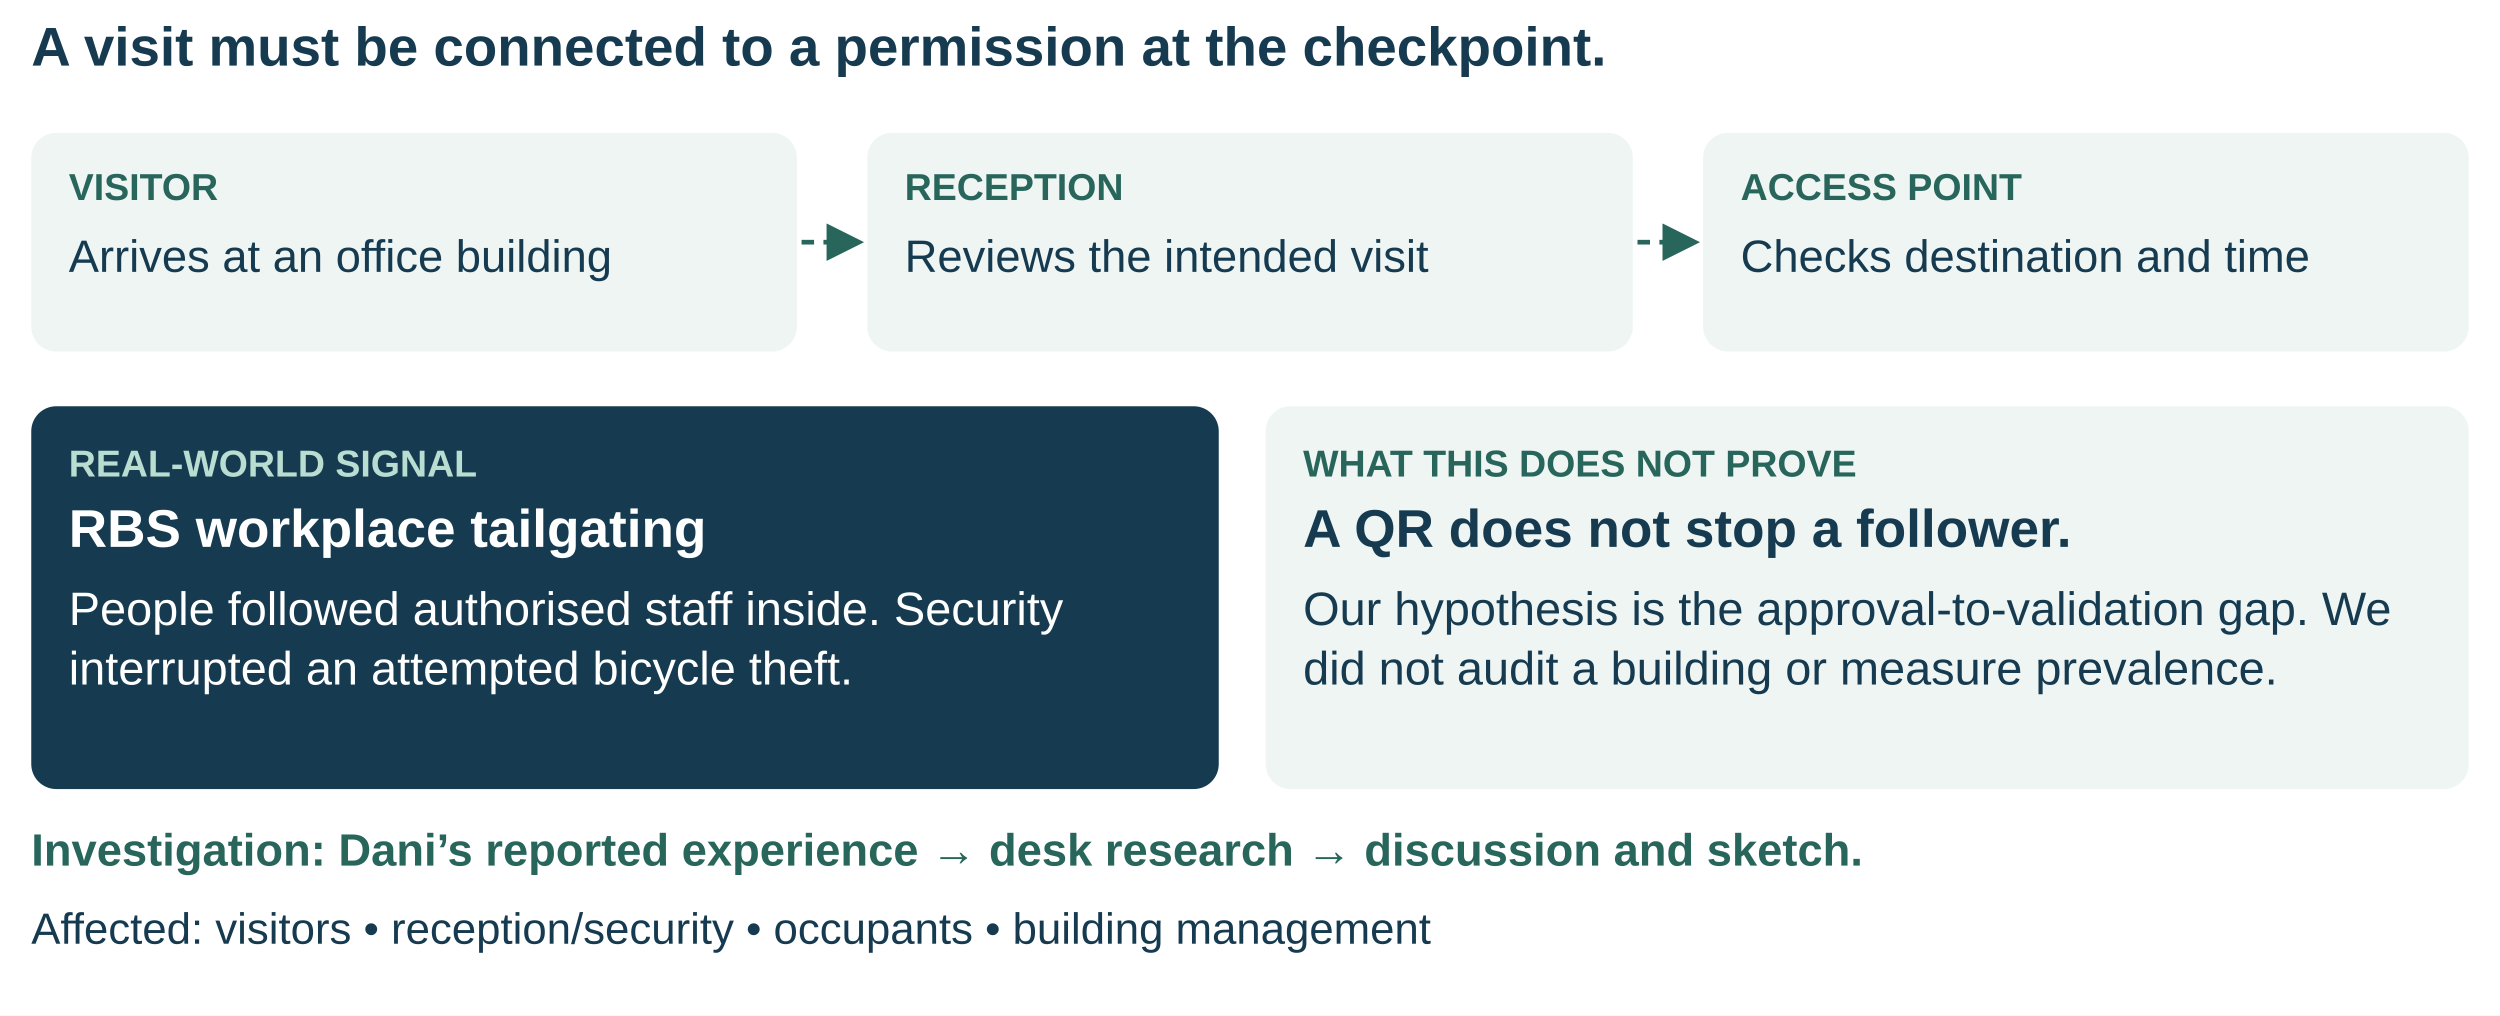
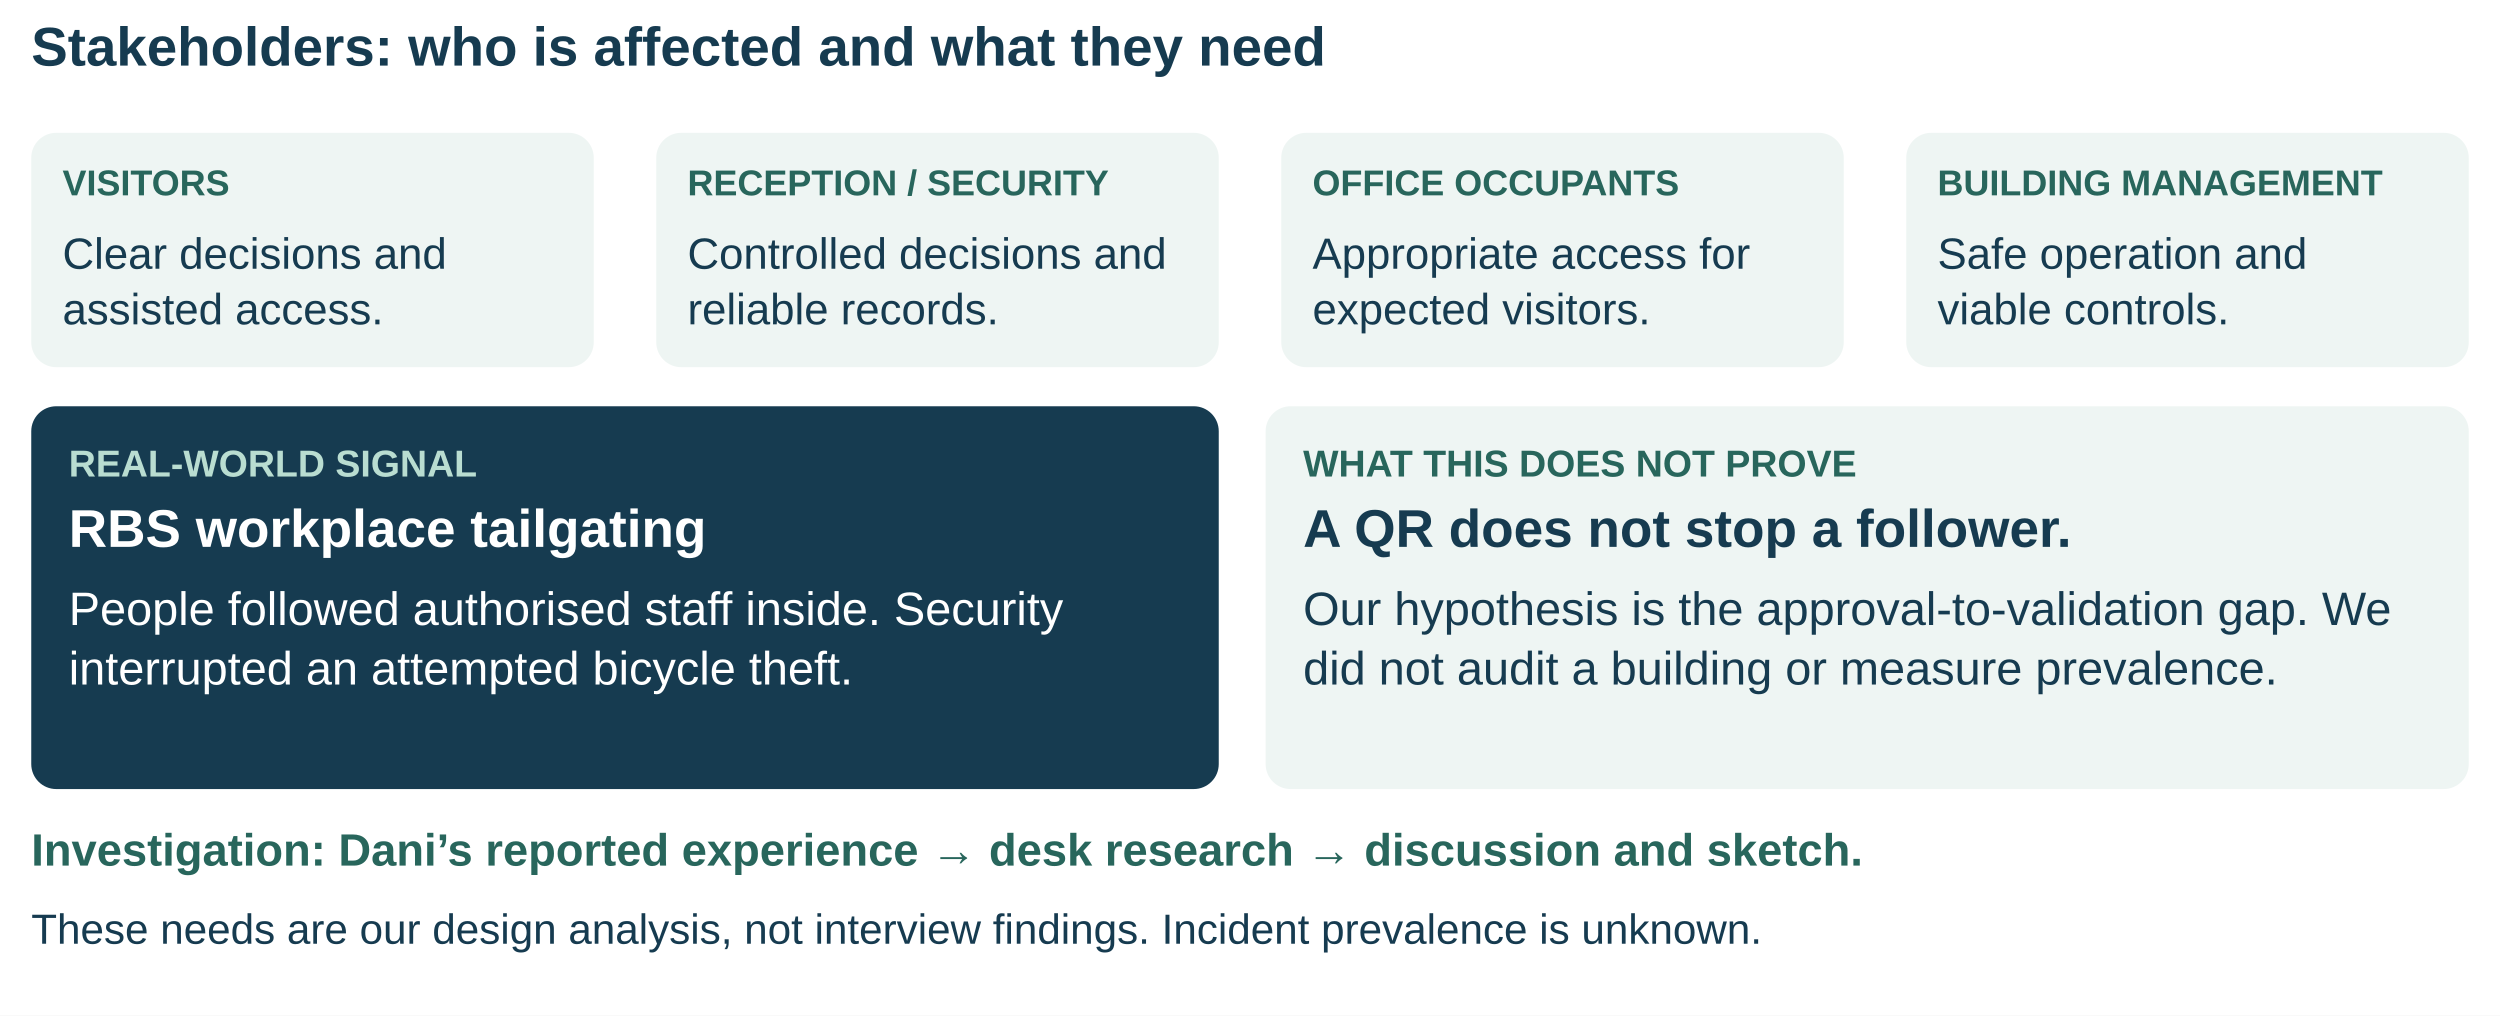
<svg xmlns="http://www.w3.org/2000/svg" width="1600" height="650" viewBox="0 0 1600 650">
  <defs>
    <marker id="a" markerWidth="8" markerHeight="8" refX="7" refY="4" orient="auto">
      <path d="M0 0L8 4L0 8" fill="#28665C" />
    </marker>
  </defs>
  <rect width="1600" height="650" fill="white" />
-   <text x="20" y="42.0" font-family="Arial,sans-serif" font-size="35" font-weight="bold" fill="#163B50">A visit must be connected to a permission at the checkpoint.</text>
-   <rect x="20" y="85" width="490" height="140" rx="16" fill="#EEF5F3" stroke="none" />
-   <text x="44" y="128.0" font-family="Arial,sans-serif" font-size="24" font-weight="bold" fill="#28665C">VISITOR</text>
-   <text x="44" y="174.0" font-family="Arial,sans-serif" font-size="29" font-weight="normal" fill="#163B50">Arrives at an office building</text>
-   <rect x="555" y="85" width="490" height="140" rx="16" fill="#EEF5F3" stroke="none" />
-   <text x="579" y="128.0" font-family="Arial,sans-serif" font-size="24" font-weight="bold" fill="#28665C">RECEPTION</text>
-   <text x="579" y="174.0" font-family="Arial,sans-serif" font-size="29" font-weight="normal" fill="#163B50">Reviews the intended visit</text>
-   <rect x="1090" y="85" width="490" height="140" rx="16" fill="#EEF5F3" stroke="none" />
-   <text x="1114" y="128.0" font-family="Arial,sans-serif" font-size="24" font-weight="bold" fill="#28665C">ACCESS POINT</text>
-   <text x="1114" y="174.0" font-family="Arial,sans-serif" font-size="29" font-weight="normal" fill="#163B50">Checks destination and time</text>
-   <path d="M513 155L550 155" fill="none" stroke="#28665C" stroke-width="3" marker-end="url(#a)" stroke-dasharray="8 6" />
-   <path d="M1048 155L1085 155" fill="none" stroke="#28665C" stroke-width="3" marker-end="url(#a)" stroke-dasharray="8 6" />
+   <text x="20" y="42.0" font-family="Arial,sans-serif" font-size="35" font-weight="bold" fill="#163B50">Stakeholders: who is affected and what they need</text>
+   <rect x="20" y="85" width="360" height="150" rx="16" fill="#EEF5F3" stroke="none" />
+   <text x="40" y="125.0" font-family="Arial,sans-serif" font-size="23" font-weight="bold" fill="#28665C">VISITORS</text>
+   <text x="40" y="172.0" font-family="Arial,sans-serif" font-size="28" font-weight="normal" fill="#163B50">Clear decisions and</text>
+   <text x="40" y="207.56" font-family="Arial,sans-serif" font-size="28" font-weight="normal" fill="#163B50">assisted access.</text>
+   <rect x="420" y="85" width="360" height="150" rx="16" fill="#EEF5F3" stroke="none" />
+   <text x="440" y="125.0" font-family="Arial,sans-serif" font-size="23" font-weight="bold" fill="#28665C">RECEPTION / SECURITY</text>
+   <text x="440" y="172.0" font-family="Arial,sans-serif" font-size="28" font-weight="normal" fill="#163B50">Controlled decisions and</text>
+   <text x="440" y="207.56" font-family="Arial,sans-serif" font-size="28" font-weight="normal" fill="#163B50">reliable records.</text>
+   <rect x="820" y="85" width="360" height="150" rx="16" fill="#EEF5F3" stroke="none" />
+   <text x="840" y="125.0" font-family="Arial,sans-serif" font-size="23" font-weight="bold" fill="#28665C">OFFICE OCCUPANTS</text>
+   <text x="840" y="172.0" font-family="Arial,sans-serif" font-size="28" font-weight="normal" fill="#163B50">Appropriate access for</text>
+   <text x="840" y="207.56" font-family="Arial,sans-serif" font-size="28" font-weight="normal" fill="#163B50">expected visitors.</text>
+   <rect x="1220" y="85" width="360" height="150" rx="16" fill="#EEF5F3" stroke="none" />
+   <text x="1240" y="125.0" font-family="Arial,sans-serif" font-size="23" font-weight="bold" fill="#28665C">BUILDING MANAGEMENT</text>
+   <text x="1240" y="172.0" font-family="Arial,sans-serif" font-size="28" font-weight="normal" fill="#163B50">Safe operation and</text>
+   <text x="1240" y="207.56" font-family="Arial,sans-serif" font-size="28" font-weight="normal" fill="#163B50">viable controls.</text>
  <rect x="20" y="260" width="760" height="245" rx="16" fill="#163B50" stroke="none" />
  <text x="44" y="305.0" font-family="Arial,sans-serif" font-size="24" font-weight="bold" fill="#B9DDD1">REAL-WORLD SIGNAL</text>
  <text x="44" y="350.0" font-family="Arial,sans-serif" font-size="34" font-weight="bold" fill="white">RBS workplace tailgating</text>
  <text x="44" y="400.0" font-family="Arial,sans-serif" font-size="30" font-weight="normal" fill="white">People followed authorised staff inside. Security</text>
  <text x="44" y="438.1" font-family="Arial,sans-serif" font-size="30" font-weight="normal" fill="white">interrupted an attempted bicycle theft.</text>
  <rect x="810" y="260" width="770" height="245" rx="16" fill="#EEF5F3" stroke="none" />
  <text x="834" y="305.0" font-family="Arial,sans-serif" font-size="24" font-weight="bold" fill="#28665C">WHAT THIS DOES NOT PROVE</text>
  <text x="834" y="350.0" font-family="Arial,sans-serif" font-size="34" font-weight="bold" fill="#163B50">A QR does not stop a follower.</text>
  <text x="834" y="400.0" font-family="Arial,sans-serif" font-size="30" font-weight="normal" fill="#163B50">Our hypothesis is the approval-to-validation gap. We</text>
  <text x="834" y="438.1" font-family="Arial,sans-serif" font-size="30" font-weight="normal" fill="#163B50">did not audit a building or measure prevalence.</text>
  <text x="20" y="554.0" font-family="Arial,sans-serif" font-size="29" font-weight="bold" fill="#28665C">Investigation: Dani’s reported experience → desk research → discussion and sketch.</text>
-   <text x="20" y="604.0" font-family="Arial,sans-serif" font-size="28" font-weight="normal" fill="#163B50">Affected: visitors • reception/security • occupants • building management</text>
+   <text x="20" y="604.0" font-family="Arial,sans-serif" font-size="27" font-weight="normal" fill="#163B50">These needs are our design analysis, not interview findings. Incident prevalence is unknown.</text>
</svg>
